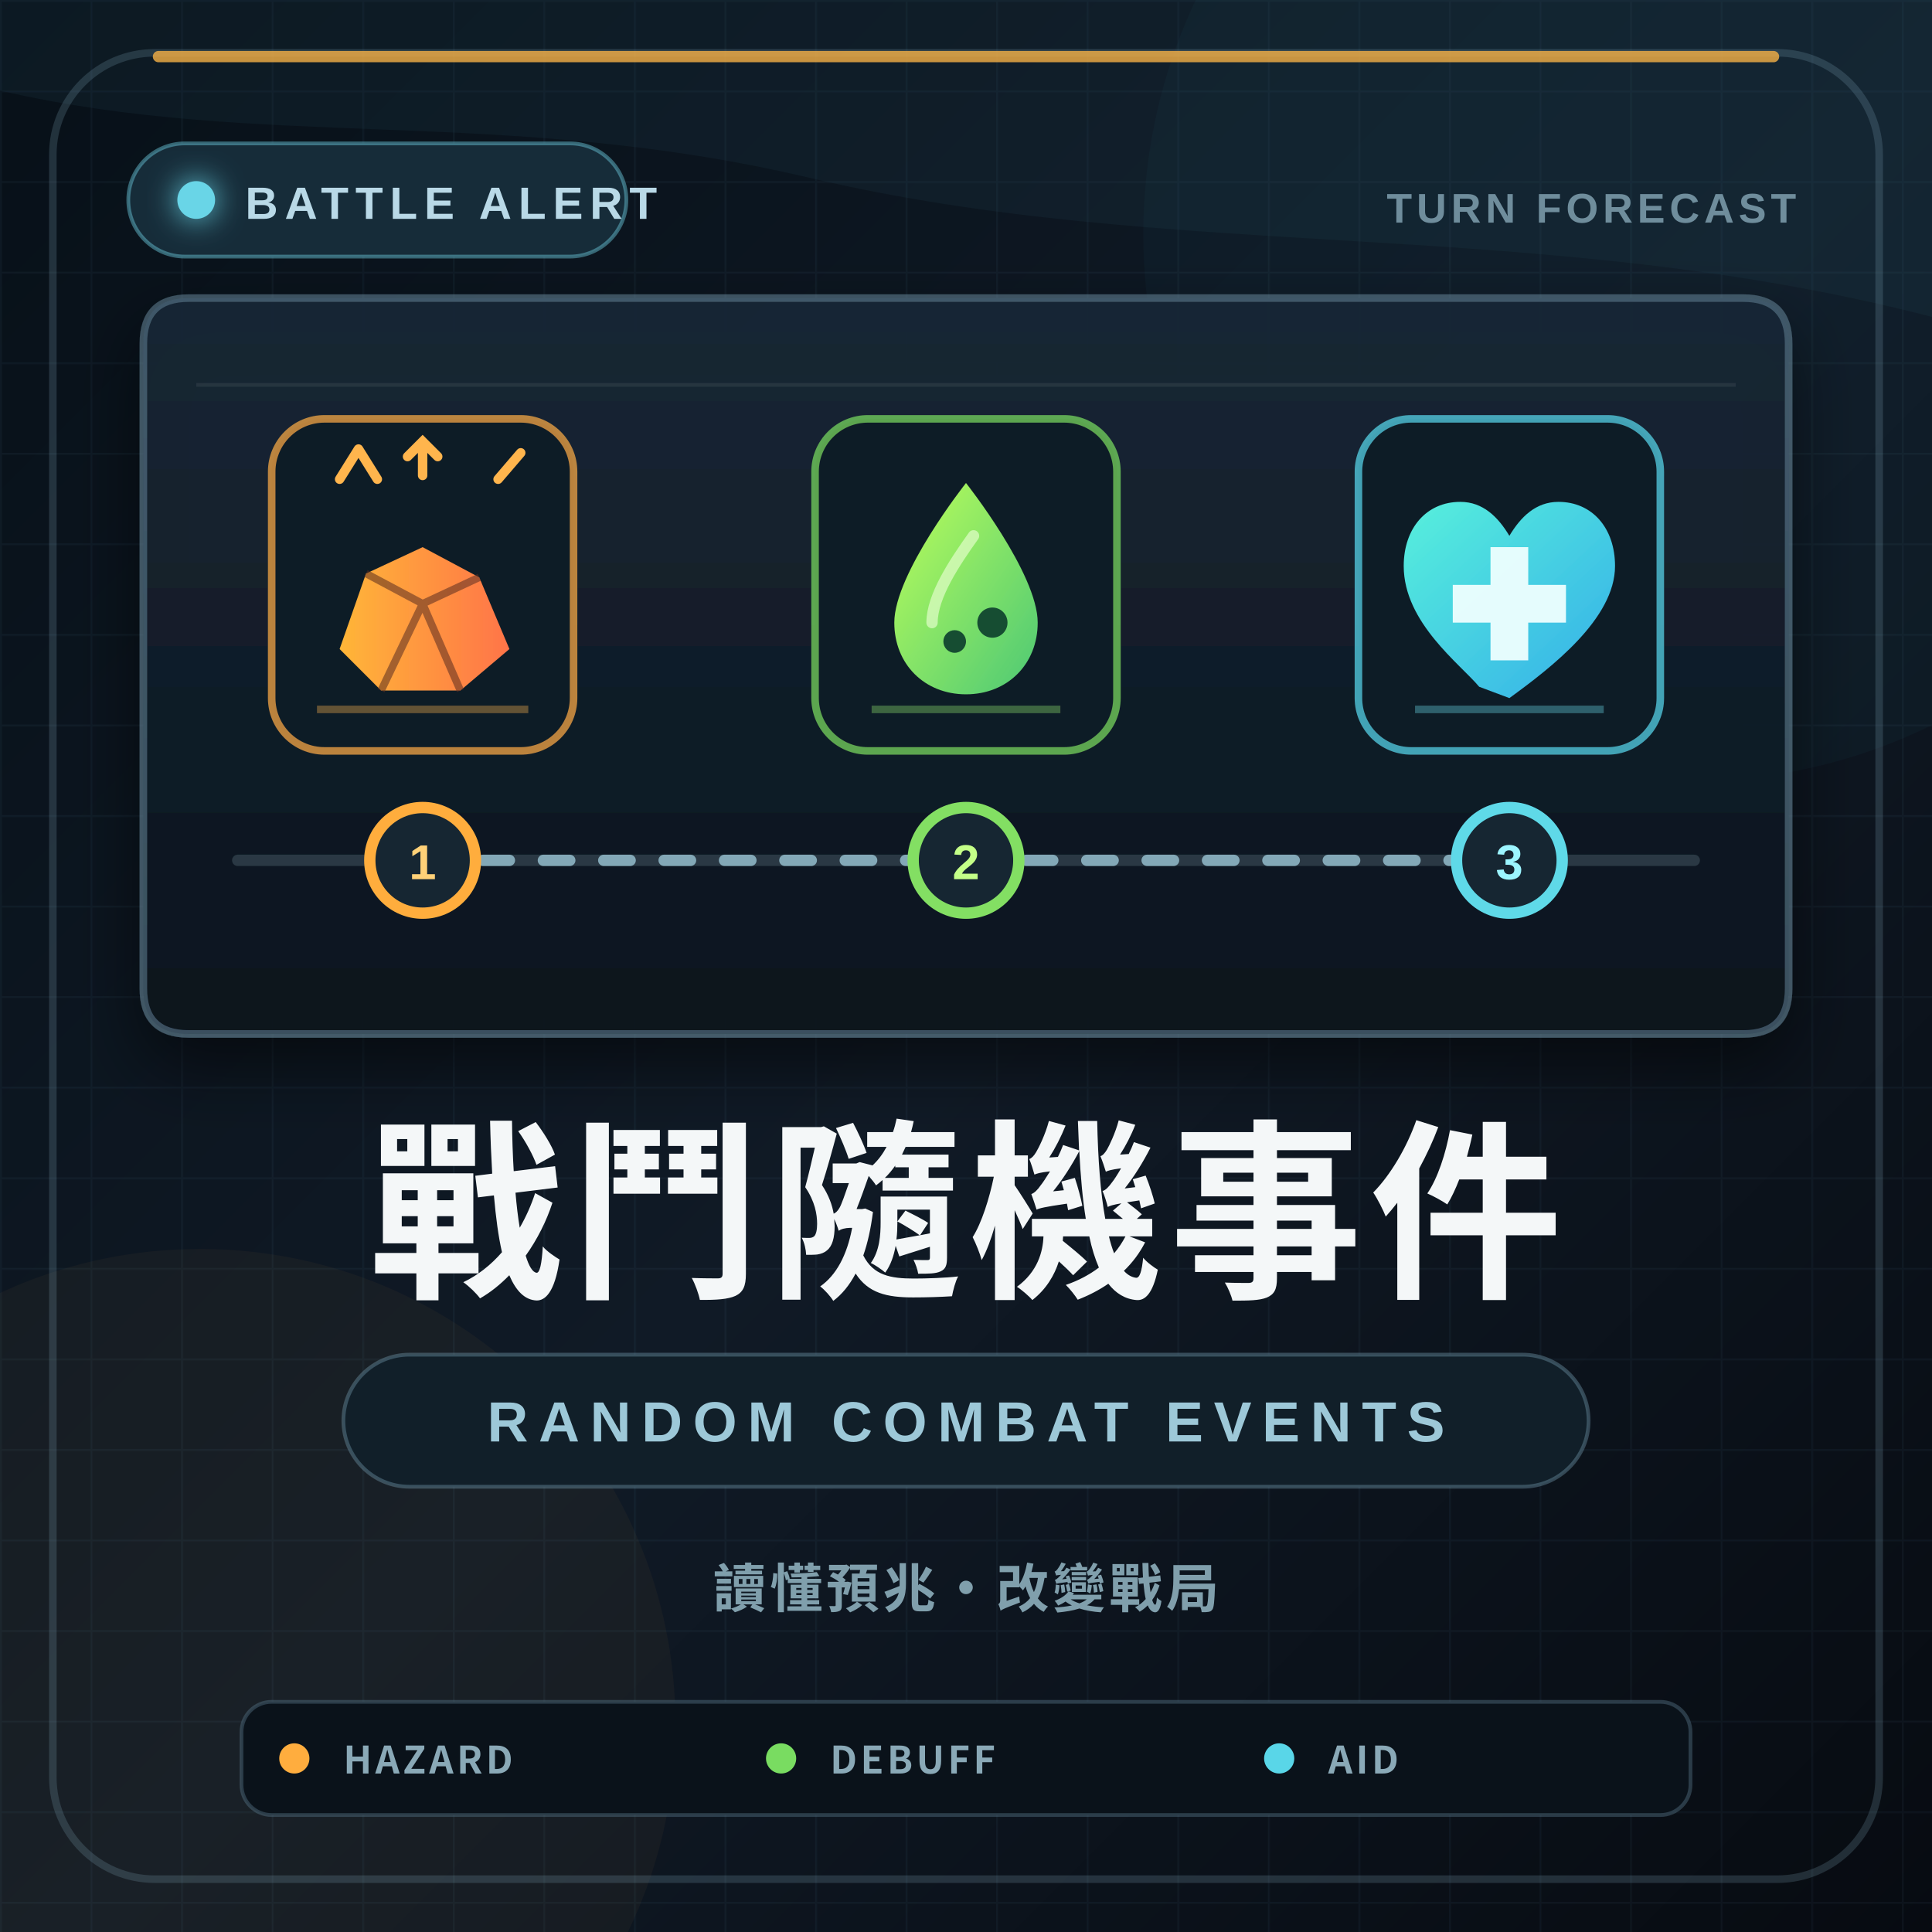
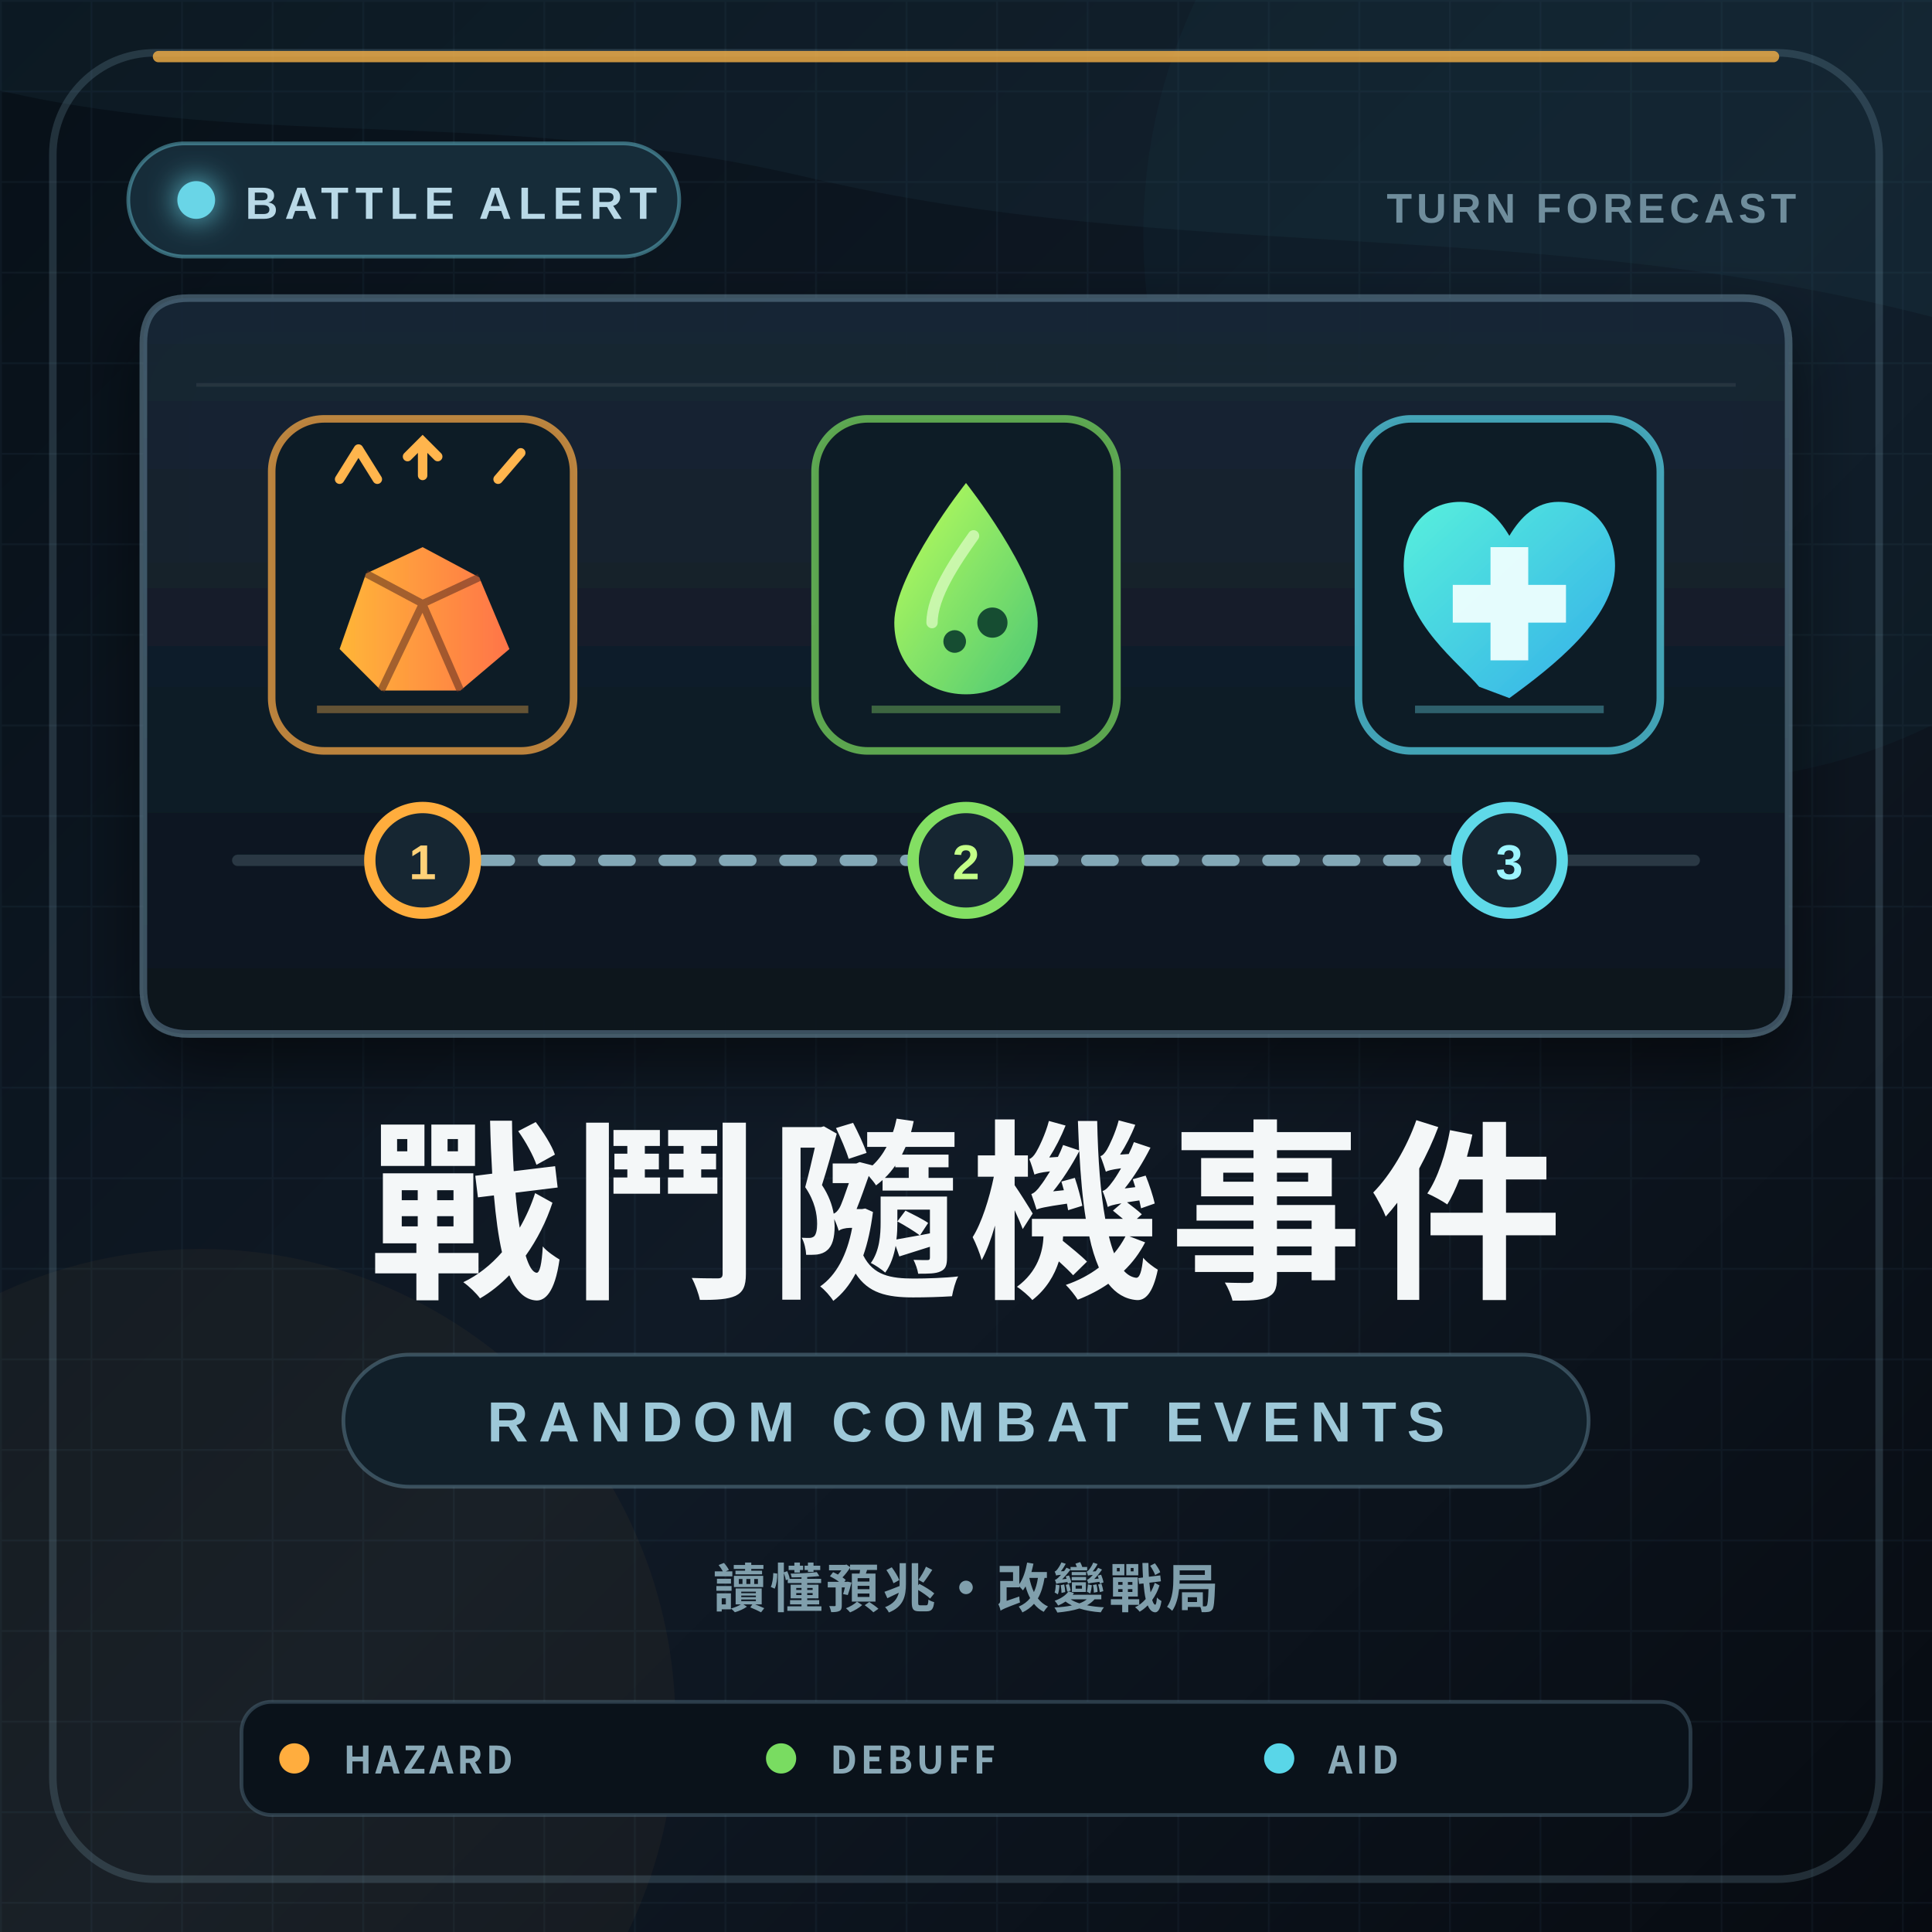
<svg xmlns="http://www.w3.org/2000/svg" width="512" height="512" viewBox="0 0 512 512" role="img" aria-labelledby="title desc">
  <defs>
    <linearGradient id="background" x1="0" y1="0" x2="1" y2="1">
      <stop offset="0" stop-color="#071018" />
      <stop offset="0.52" stop-color="#101a26" />
      <stop offset="1" stop-color="#070b11" />
    </linearGradient>
    <linearGradient id="panel" x1="0" y1="0" x2="0" y2="1">
      <stop offset="0" stop-color="#182735" stop-opacity="0.98" />
      <stop offset="1" stop-color="#0b131d" stop-opacity="0.98" />
    </linearGradient>
    <linearGradient id="warning" x1="0" y1="0" x2="1" y2="0">
      <stop offset="0" stop-color="#ffb638" />
      <stop offset="1" stop-color="#ff7448" />
    </linearGradient>
    <linearGradient id="poison" x1="0" y1="0" x2="1" y2="1">
      <stop offset="0" stop-color="#bdff5a" />
      <stop offset="1" stop-color="#4cc875" />
    </linearGradient>
    <linearGradient id="heal" x1="0" y1="0" x2="1" y2="1">
      <stop offset="0" stop-color="#57f0dc" />
      <stop offset="1" stop-color="#34aee9" />
    </linearGradient>
    <filter id="shadow" x="-30%" y="-30%" width="160%" height="170%">
      <feDropShadow dx="0" dy="8" stdDeviation="9" flood-color="#000000" flood-opacity="0.55" />
    </filter>
    <filter id="glow" x="-80%" y="-80%" width="260%" height="260%">
      <feGaussianBlur stdDeviation="4" result="blur" />
      <feMerge>
        <feMergeNode in="blur" />
        <feMergeNode in="SourceGraphic" />
      </feMerge>
    </filter>
    <pattern id="grid" width="24" height="24" patternUnits="userSpaceOnUse">
      <path d="M24 0H0V24" fill="none" stroke="#78a9c8" stroke-opacity="0.055" stroke-width="1" />
    </pattern>
  </defs>
  <rect width="512" height="512" fill="url(#background)" />
  <rect width="512" height="512" fill="url(#grid)" />
  <path d="M0 0H512V84C408 57 311 70 214 47C133 28 69 40 0 24Z" fill="#1f4151" opacity="0.18" />
  <circle cx="448" cy="62" r="145" fill="#23647c" opacity="0.07" />
  <circle cx="53" cy="457" r="126" fill="#ed9a42" opacity="0.045" />
  <rect x="14" y="14" width="484" height="484" rx="27" fill="none" stroke="#8eb7ca" stroke-opacity="0.2" stroke-width="2" />
  <path d="M42 15H470" stroke="#f0ad45" stroke-width="3" stroke-linecap="round" opacity="0.82" />
  <g font-family="Segoe UI, Arial, sans-serif">
-     <rect x="34" y="38" width="132" height="30" rx="15" fill="#162c39" stroke="#6ecde0" stroke-opacity="0.45" />
+     <rect x="34" y="38" width="146" height="30" rx="15" fill="#162c39" stroke="#6ecde0" stroke-opacity="0.45" />
    <circle cx="52" cy="53" r="5" fill="#69d5e7" filter="url(#glow)" />
    <text x="65" y="58" fill="#b9d9e7" font-size="12" font-weight="700" letter-spacing="1.8">BATTLE ALERT</text>
    <text x="476" y="59" text-anchor="end" fill="#6f8d9c" font-size="11" font-weight="700" letter-spacing="1.2">TURN FORECAST</text>
  </g>
  <g filter="url(#shadow)">
    <path d="M38 91Q38 79 50 79H462Q474 79 474 91V262Q474 274 462 274H50Q38 274 38 262Z" fill="url(#panel)" stroke="#66889b" stroke-opacity="0.52" stroke-width="2" />
    <path d="M52 102H460" stroke="#d9edf4" stroke-opacity="0.08" />
    <path d="M63 228H449" stroke="#86a9b9" stroke-opacity="0.22" stroke-width="3" stroke-linecap="round" />
    <path d="M112 228H400" fill="none" stroke="#83a8b7" stroke-width="3" stroke-dasharray="7 9" stroke-linecap="round" />
    <path d="M394 221L406 228L394 235" fill="none" stroke="#83a8b7" stroke-width="3" stroke-linecap="round" stroke-linejoin="round" />
    <g font-family="Segoe UI, Arial, sans-serif" text-anchor="middle" font-weight="800">
      <circle cx="112" cy="228" r="14" fill="#152531" stroke="#ffad3e" stroke-width="3" />
      <text x="112" y="233" fill="#ffd178" font-size="13">1</text>
      <circle cx="256" cy="228" r="14" fill="#152531" stroke="#83df63" stroke-width="3" />
      <text x="256" y="233" fill="#c4ff88" font-size="13">2</text>
      <circle cx="400" cy="228" r="14" fill="#152531" stroke="#5ed9e8" stroke-width="3" />
      <text x="400" y="233" fill="#9cf5ff" font-size="13">3</text>
    </g>
    <g transform="translate(72 111)">
      <rect width="80" height="88" rx="14" fill="#111d27" stroke="#f3a444" stroke-opacity="0.75" stroke-width="2" />
      <path d="M18 16L23 8L28 16" fill="none" stroke="#ffb54e" stroke-width="2.5" stroke-linecap="round" stroke-linejoin="round" />
      <path d="M40 15L40 6M36 10L40 6L44 10M60 16L66 9" fill="none" stroke="#ffb54e" stroke-width="2.5" stroke-linecap="round" />
      <path d="M18 61L25 41L40 34L55 42L63 61L50 72H29Z" fill="url(#warning)" />
      <path d="M25 41L40 49L55 42M40 49L50 72M40 49L29 72" fill="none" stroke="#572d20" stroke-opacity="0.55" stroke-width="2" />
      <path d="M12 77H68" stroke="#ffb54e" stroke-opacity="0.35" stroke-width="2" />
    </g>
    <g transform="translate(216 111)">
      <rect width="80" height="88" rx="14" fill="#111d27" stroke="#75d35d" stroke-opacity="0.75" stroke-width="2" />
      <path d="M40 17C40 17 21 41 21 54C21 65 29 73 40 73C51 73 59 65 59 54C59 41 40 17 40 17Z" fill="url(#poison)" />
      <path d="M31 54C31 47 37 38 42 31" fill="none" stroke="#e8ffd1" stroke-opacity="0.65" stroke-width="3" stroke-linecap="round" />
      <circle cx="37" cy="59" r="3" fill="#184d32" />
      <circle cx="47" cy="54" r="4" fill="#184d32" />
      <path d="M15 77H65" stroke="#8eea72" stroke-opacity="0.35" stroke-width="2" />
    </g>
    <g transform="translate(360 111)">
      <rect width="80" height="88" rx="14" fill="#111d27" stroke="#54cfe4" stroke-opacity="0.75" stroke-width="2" />
      <path d="M40 72C35 66 20 55 20 40C20 30 26 23 35 23C41 23 45 27 48 32C51 27 55 23 61 23C70 23 76 30 76 40C76 54 59 67 48 75Z" transform="translate(-8 -1)" fill="url(#heal)" />
      <path d="M35 34H45V44H55V54H45V64H35V54H25V44H35Z" fill="#efffff" opacity="0.94" />
      <path d="M15 77H65" stroke="#67deed" stroke-opacity="0.35" stroke-width="2" />
    </g>
  </g>
  <g text-anchor="middle">
    <text x="256" y="340" fill="#f4f7f8" font-family="Microsoft JhengHei, Noto Sans CJK TC, PingFang TC, sans-serif" font-size="51" font-weight="900" letter-spacing="2">戰鬥隨機事件</text>
    <rect x="91" y="359" width="330" height="35" rx="17.5" fill="#111f29" stroke="#6f95a8" stroke-opacity="0.42" />
    <text x="256" y="382" fill="#9dc8d8" font-family="Segoe UI, Arial, sans-serif" font-size="15" font-weight="800" letter-spacing="2.8">RANDOM COMBAT EVENTS</text>
  </g>
  <g font-family="Microsoft JhengHei, Noto Sans CJK TC, Segoe UI, sans-serif">
    <text x="256" y="426" text-anchor="middle" fill="#809fac" font-size="14" font-weight="700" letter-spacing="1">讀懂預兆・改變戰局</text>
    <rect x="64" y="451" width="384" height="30" rx="8" fill="#0a121a" stroke="#547284" stroke-opacity="0.44" />
    <g fill="#8aa9b7" font-size="10" font-weight="700" letter-spacing="0.9">
      <text x="91" y="470">HAZARD</text>
      <text x="220" y="470">DEBUFF</text>
      <text x="352" y="470">AID</text>
    </g>
    <circle cx="78" cy="466" r="4" fill="#ffad3e" />
    <circle cx="207" cy="466" r="4" fill="#79dc61" />
    <circle cx="339" cy="466" r="4" fill="#59d6e8" />
  </g>
</svg>
